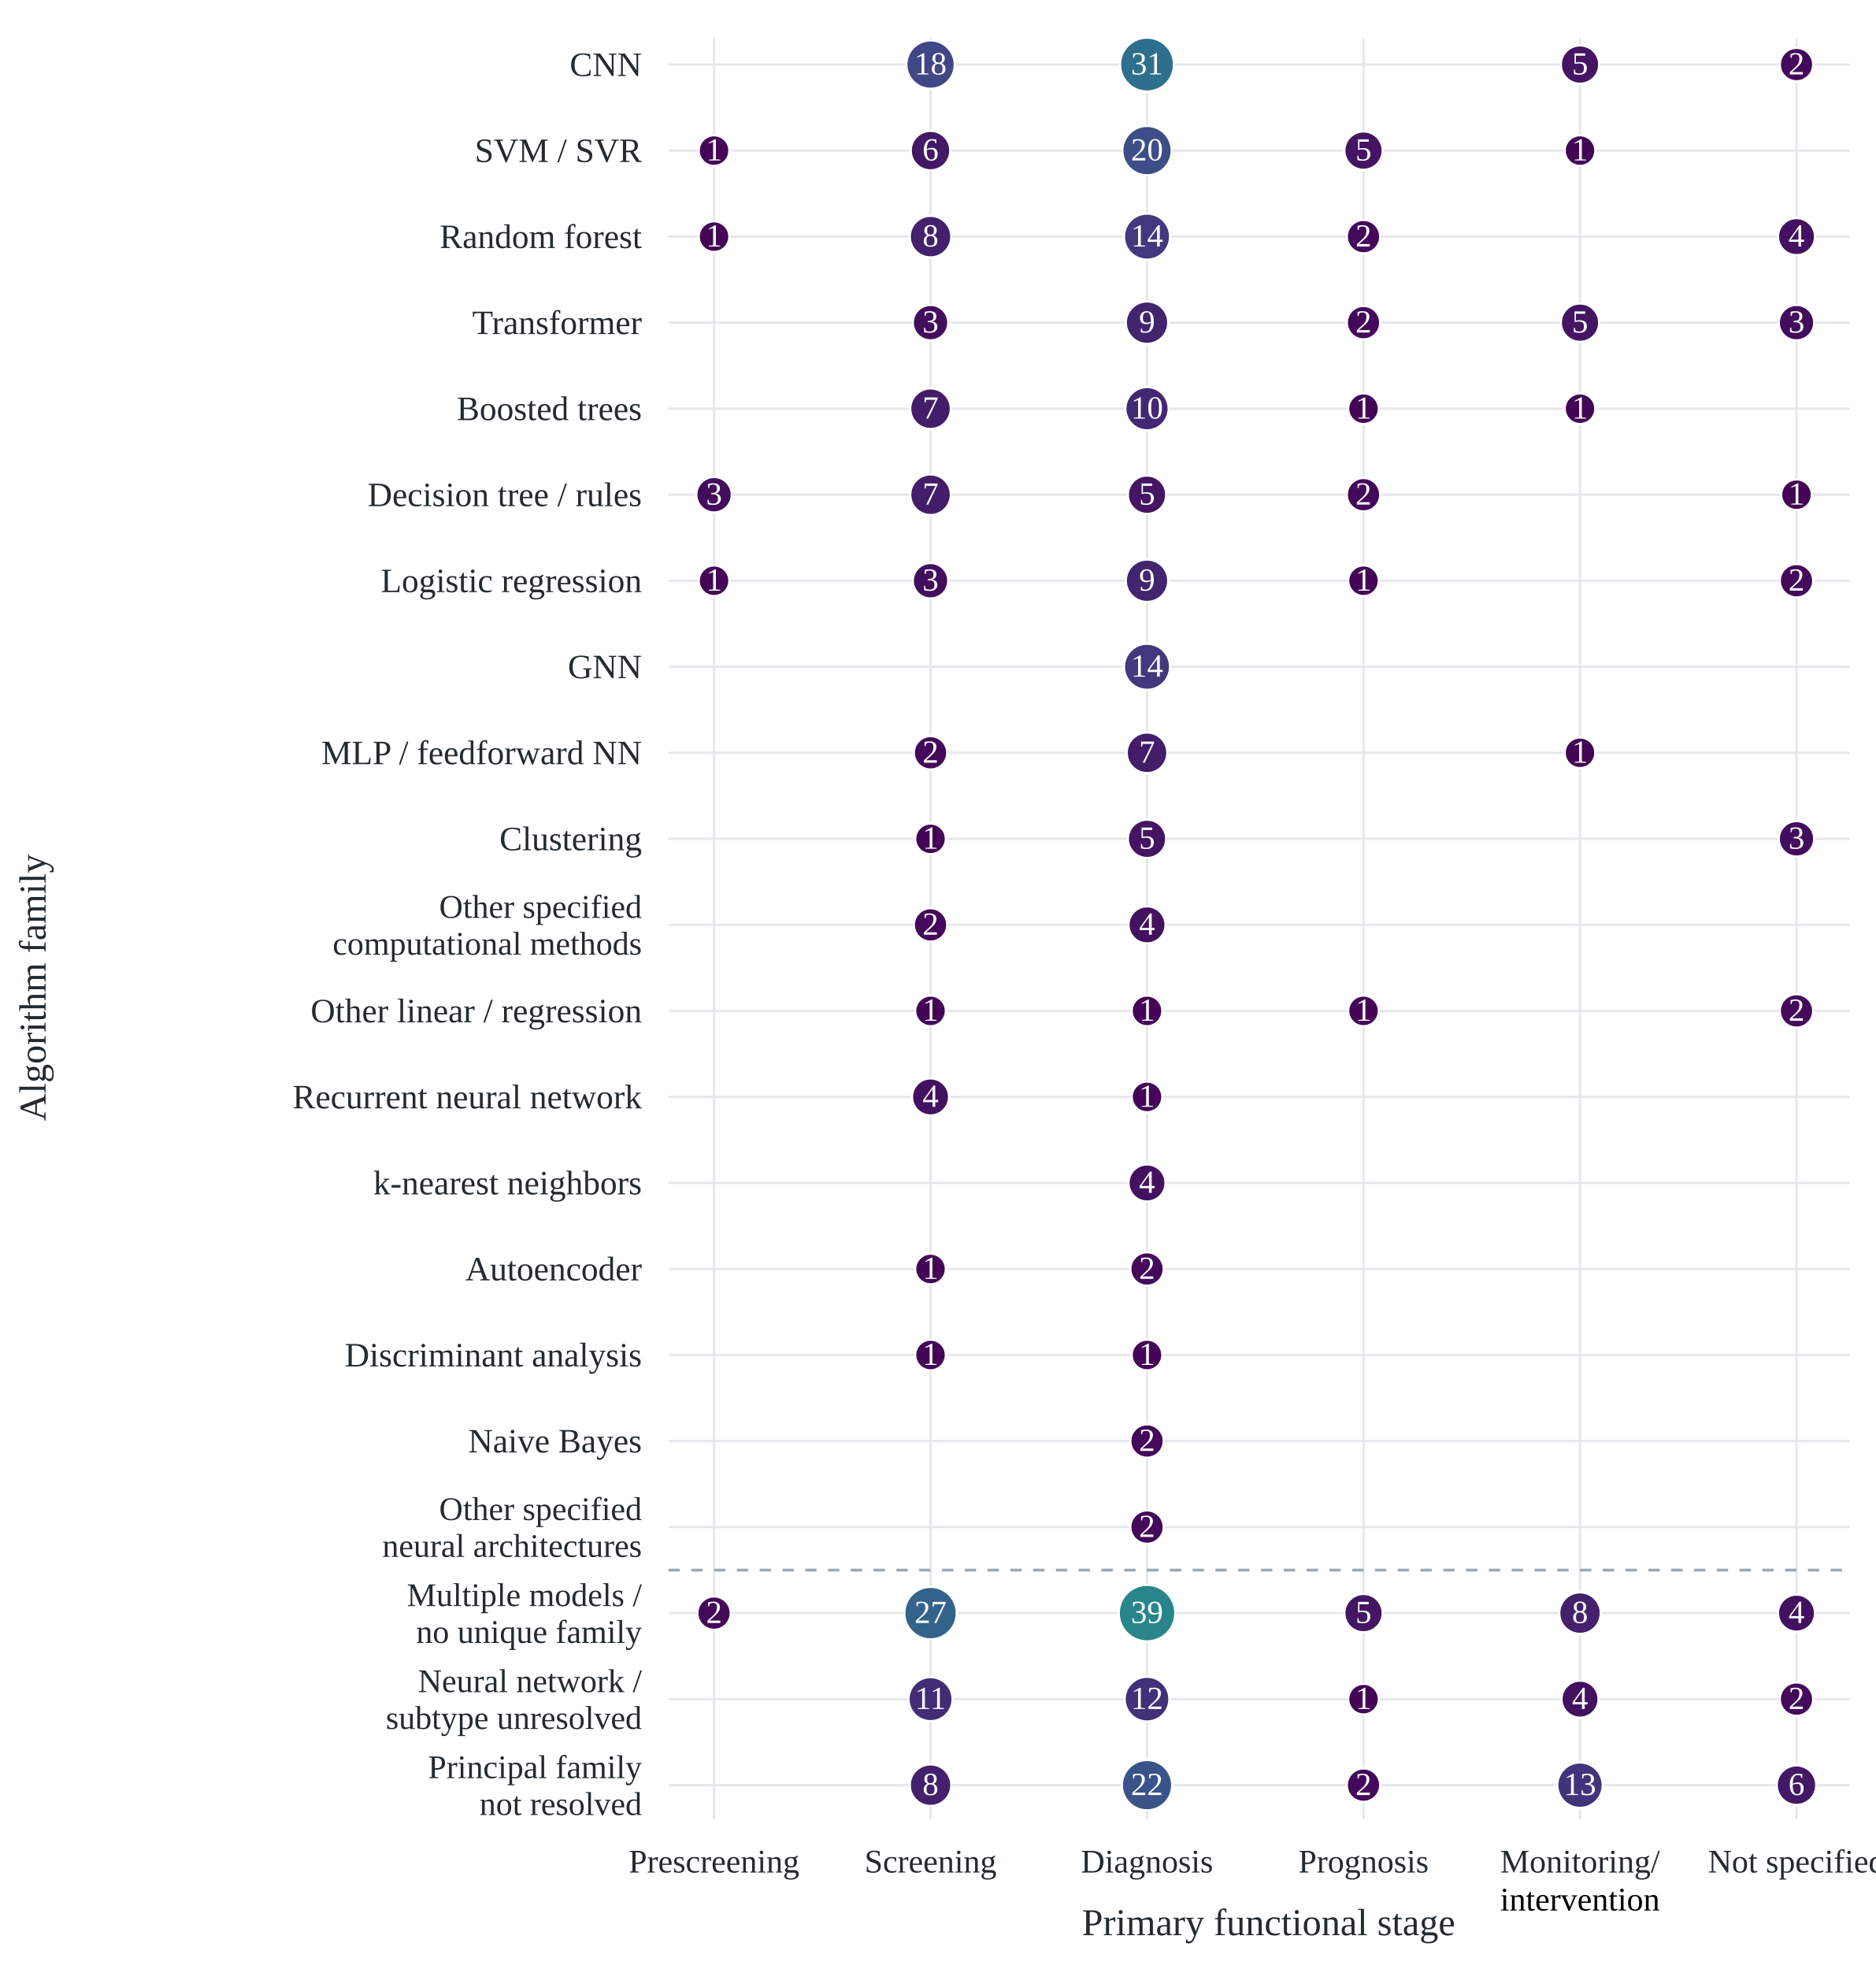
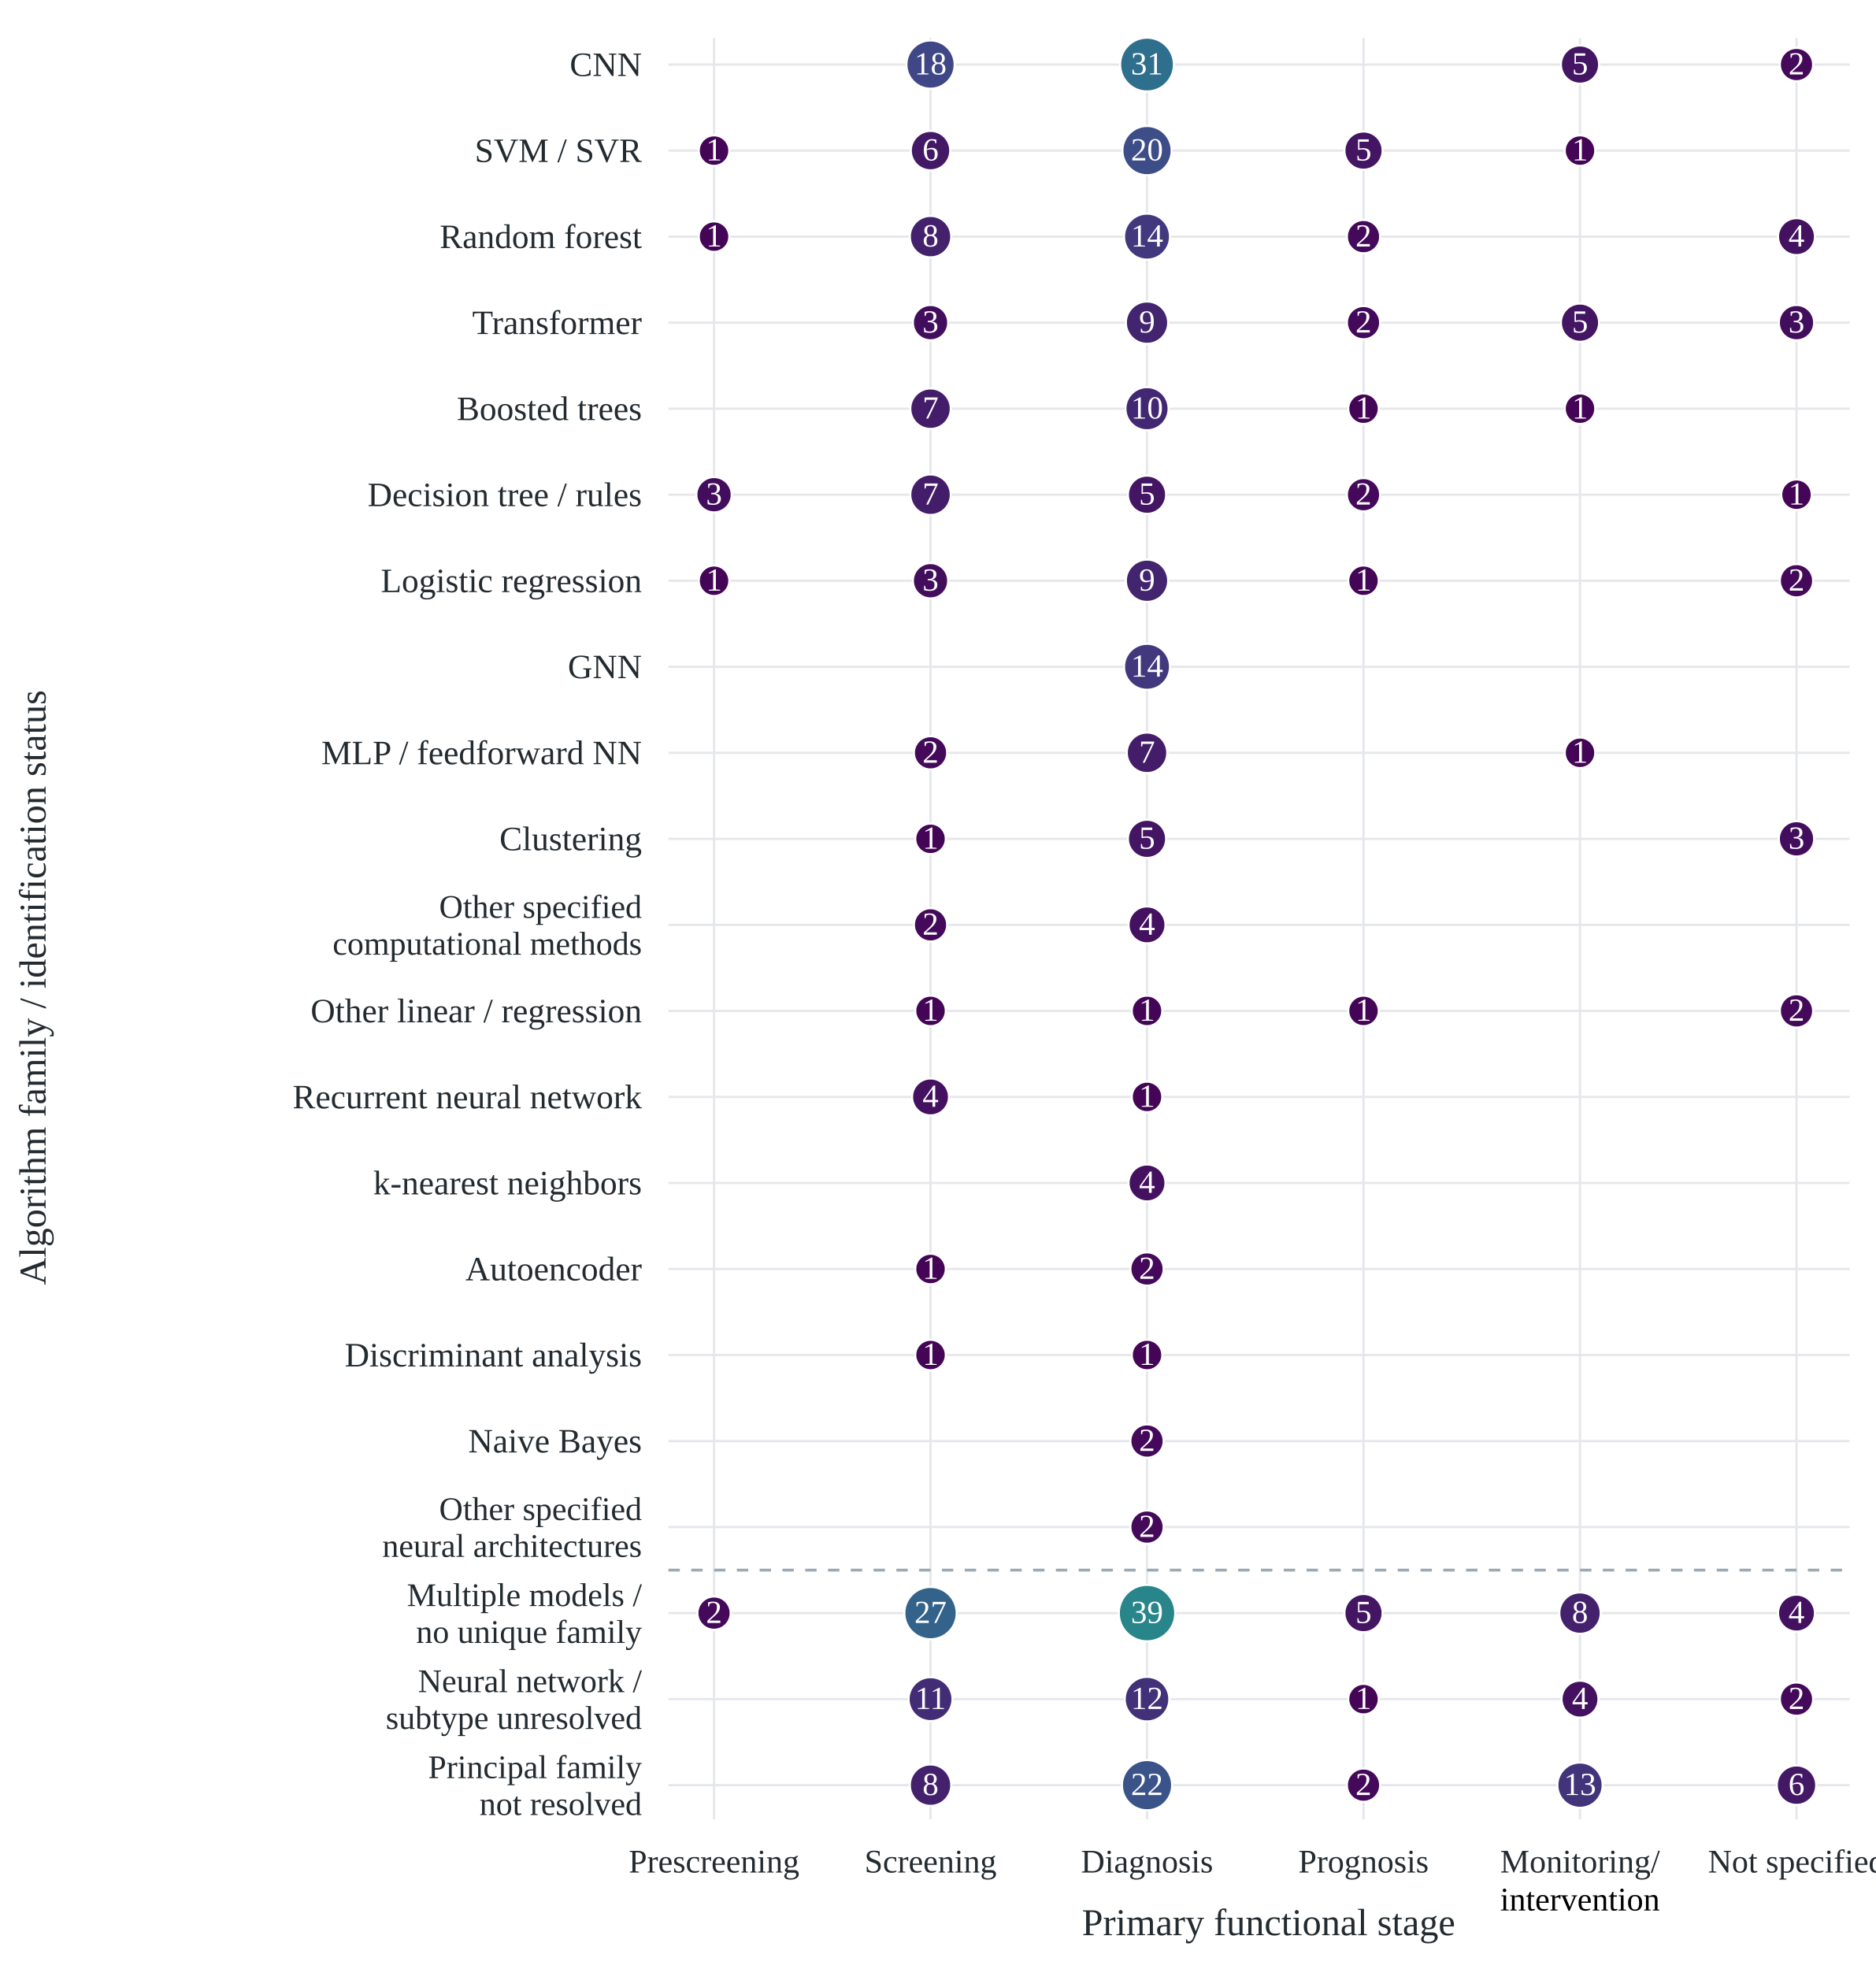
<svg xmlns="http://www.w3.org/2000/svg" width="493.92pt" height="518.4pt" viewBox="0 0 493.92 518.4">
  <rect x="0" y="0" width="493.92" height="518.4" fill="white" />
  <line x1="188" y1="10" x2="188" y2="479" stroke="#e5e7eb" stroke-width=".6" />
  <line x1="245" y1="10" x2="245" y2="479" stroke="#e5e7eb" stroke-width=".6" />
  <line x1="302" y1="10" x2="302" y2="479" stroke="#e5e7eb" stroke-width=".6" />
  <line x1="359" y1="10" x2="359" y2="479" stroke="#e5e7eb" stroke-width=".6" />
  <line x1="416" y1="10" x2="416" y2="479" stroke="#e5e7eb" stroke-width=".6" />
  <line x1="473" y1="10" x2="473" y2="479" stroke="#e5e7eb" stroke-width=".6" />
  <line x1="176" y1="17.00" x2="487" y2="17.00" stroke="#e5e7eb" stroke-width=".6" />
  <text x="169" y="20.00" fill="#232b30" font-size="9" font-family="Liberation Serif,Georgia,serif" text-anchor="end">CNN</text>
  <line x1="176" y1="39.65" x2="487" y2="39.65" stroke="#e5e7eb" stroke-width=".6" />
  <text x="169" y="42.65" fill="#232b30" font-size="9" font-family="Liberation Serif,Georgia,serif" text-anchor="end">SVM / SVR</text>
  <line x1="176" y1="62.30" x2="487" y2="62.30" stroke="#e5e7eb" stroke-width=".6" />
  <text x="169" y="65.30" fill="#232b30" font-size="9" font-family="Liberation Serif,Georgia,serif" text-anchor="end">Random forest</text>
  <line x1="176" y1="84.95" x2="487" y2="84.95" stroke="#e5e7eb" stroke-width=".6" />
  <text x="169" y="87.95" fill="#232b30" font-size="9" font-family="Liberation Serif,Georgia,serif" text-anchor="end">Transformer</text>
  <line x1="176" y1="107.60" x2="487" y2="107.60" stroke="#e5e7eb" stroke-width=".6" />
  <text x="169" y="110.60" fill="#232b30" font-size="9" font-family="Liberation Serif,Georgia,serif" text-anchor="end">Boosted trees</text>
  <line x1="176" y1="130.25" x2="487" y2="130.25" stroke="#e5e7eb" stroke-width=".6" />
  <text x="169" y="133.25" fill="#232b30" font-size="9" font-family="Liberation Serif,Georgia,serif" text-anchor="end">Decision tree / rules</text>
  <line x1="176" y1="152.90" x2="487" y2="152.90" stroke="#e5e7eb" stroke-width=".6" />
  <text x="169" y="155.90" fill="#232b30" font-size="9" font-family="Liberation Serif,Georgia,serif" text-anchor="end">Logistic regression</text>
  <line x1="176" y1="175.55" x2="487" y2="175.55" stroke="#e5e7eb" stroke-width=".6" />
  <text x="169" y="178.55" fill="#232b30" font-size="9" font-family="Liberation Serif,Georgia,serif" text-anchor="end">GNN</text>
  <line x1="176" y1="198.20" x2="487" y2="198.20" stroke="#e5e7eb" stroke-width=".6" />
  <text x="169" y="201.20" fill="#232b30" font-size="9" font-family="Liberation Serif,Georgia,serif" text-anchor="end">MLP / feedforward NN</text>
  <line x1="176" y1="220.85" x2="487" y2="220.85" stroke="#e5e7eb" stroke-width=".6" />
  <text x="169" y="223.85" fill="#232b30" font-size="9" font-family="Liberation Serif,Georgia,serif" text-anchor="end">Clustering</text>
  <line x1="176" y1="243.50" x2="487" y2="243.50" stroke="#e5e7eb" stroke-width=".6" />
  <text x="169" y="241.65" fill="#232b30" font-size="8.7" font-family="Liberation Serif,Georgia,serif" text-anchor="end">Other specified</text>
  <text x="169" y="251.35" fill="#232b30" font-size="8.7" font-family="Liberation Serif,Georgia,serif" text-anchor="end">computational methods</text>
  <line x1="176" y1="266.15" x2="487" y2="266.15" stroke="#e5e7eb" stroke-width=".6" />
  <text x="169" y="269.15" fill="#232b30" font-size="9" font-family="Liberation Serif,Georgia,serif" text-anchor="end">Other linear / regression</text>
  <line x1="176" y1="288.80" x2="487" y2="288.80" stroke="#e5e7eb" stroke-width=".6" />
  <text x="169" y="291.80" fill="#232b30" font-size="9" font-family="Liberation Serif,Georgia,serif" text-anchor="end">Recurrent neural network</text>
  <line x1="176" y1="311.45" x2="487" y2="311.45" stroke="#e5e7eb" stroke-width=".6" />
  <text x="169" y="314.45" fill="#232b30" font-size="9" font-family="Liberation Serif,Georgia,serif" text-anchor="end">k-nearest neighbors</text>
  <line x1="176" y1="334.10" x2="487" y2="334.10" stroke="#e5e7eb" stroke-width=".6" />
  <text x="169" y="337.10" fill="#232b30" font-size="9" font-family="Liberation Serif,Georgia,serif" text-anchor="end">Autoencoder</text>
  <line x1="176" y1="356.75" x2="487" y2="356.75" stroke="#e5e7eb" stroke-width=".6" />
  <text x="169" y="359.75" fill="#232b30" font-size="9" font-family="Liberation Serif,Georgia,serif" text-anchor="end">Discriminant analysis</text>
  <line x1="176" y1="379.40" x2="487" y2="379.40" stroke="#e5e7eb" stroke-width=".6" />
  <text x="169" y="382.40" fill="#232b30" font-size="9" font-family="Liberation Serif,Georgia,serif" text-anchor="end">Naive Bayes</text>
  <line x1="176" y1="402.05" x2="487" y2="402.05" stroke="#e5e7eb" stroke-width=".6" />
  <text x="169" y="400.20" fill="#232b30" font-size="8.7" font-family="Liberation Serif,Georgia,serif" text-anchor="end">Other specified</text>
  <text x="169" y="409.90" fill="#232b30" font-size="8.7" font-family="Liberation Serif,Georgia,serif" text-anchor="end">neural architectures</text>
  <line x1="176" y1="424.70" x2="487" y2="424.70" stroke="#e5e7eb" stroke-width=".6" />
  <text x="169" y="422.85" fill="#232b30" font-size="8.7" font-family="Liberation Serif,Georgia,serif" text-anchor="end">Multiple models /</text>
  <text x="169" y="432.55" fill="#232b30" font-size="8.7" font-family="Liberation Serif,Georgia,serif" text-anchor="end">no unique family</text>
  <line x1="176" y1="447.35" x2="487" y2="447.35" stroke="#e5e7eb" stroke-width=".6" />
  <text x="169" y="445.50" fill="#232b30" font-size="8.7" font-family="Liberation Serif,Georgia,serif" text-anchor="end">Neural network /</text>
  <text x="169" y="455.20" fill="#232b30" font-size="8.7" font-family="Liberation Serif,Georgia,serif" text-anchor="end">subtype unresolved</text>
  <line x1="176" y1="470.00" x2="487" y2="470.00" stroke="#e5e7eb" stroke-width=".6" />
  <text x="169" y="468.15" fill="#232b30" font-size="8.7" font-family="Liberation Serif,Georgia,serif" text-anchor="end">Principal family</text>
  <text x="169" y="477.85" fill="#232b30" font-size="8.7" font-family="Liberation Serif,Georgia,serif" text-anchor="end">not resolved</text>
  <line x1="176" y1="413.38" x2="487" y2="413.38" stroke="#9da9b3" stroke-width=".75" stroke-dasharray="3 3" />
  <circle cx="245" cy="17.00" r="6.35" fill="#404787" stroke="white" stroke-width=".55" />
  <text x="245" y="19.60" font-size="8.5" font-family="Liberation Serif,Georgia,serif" text-anchor="middle" fill="white">18</text>
  <circle cx="302" cy="17.00" r="7.08" fill="#2e6f8d" stroke="white" stroke-width=".55" />
  <text x="302" y="19.60" font-size="8.5" font-family="Liberation Serif,Georgia,serif" text-anchor="middle" fill="white">31</text>
  <circle cx="416" cy="17.00" r="5.03" fill="#431563" stroke="white" stroke-width=".55" />
  <text x="416" y="19.60" font-size="8.5" font-family="Liberation Serif,Georgia,serif" text-anchor="middle" fill="white">5</text>
  <circle cx="473" cy="17.00" r="4.38" fill="#44095a" stroke="white" stroke-width=".55" />
  <text x="473" y="19.60" font-size="8.5" font-family="Liberation Serif,Georgia,serif" text-anchor="middle" fill="white">2</text>
  <circle cx="188" cy="39.65" r="4.02" fill="#440557" stroke="white" stroke-width=".55" />
  <text x="188" y="42.25" font-size="8.5" font-family="Liberation Serif,Georgia,serif" text-anchor="middle" fill="white">1</text>
  <circle cx="245" cy="39.65" r="5.19" fill="#431966" stroke="white" stroke-width=".55" />
  <text x="245" y="42.25" font-size="8.5" font-family="Liberation Serif,Georgia,serif" text-anchor="middle" fill="white">6</text>
  <circle cx="302" cy="39.65" r="6.48" fill="#3d4d88" stroke="white" stroke-width=".55" />
  <text x="302" y="42.25" font-size="8.5" font-family="Liberation Serif,Georgia,serif" text-anchor="middle" fill="white">20</text>
  <circle cx="359" cy="39.65" r="5.03" fill="#431563" stroke="white" stroke-width=".55" />
  <text x="359" y="42.25" font-size="8.5" font-family="Liberation Serif,Georgia,serif" text-anchor="middle" fill="white">5</text>
  <circle cx="416" cy="39.65" r="4.02" fill="#440557" stroke="white" stroke-width=".55" />
  <text x="416" y="42.25" font-size="8.5" font-family="Liberation Serif,Georgia,serif" text-anchor="middle" fill="white">1</text>
  <circle cx="188" cy="62.30" r="4.02" fill="#440557" stroke="white" stroke-width=".55" />
  <text x="188" y="64.90" font-size="8.5" font-family="Liberation Serif,Georgia,serif" text-anchor="middle" fill="white">1</text>
  <circle cx="245" cy="62.30" r="5.45" fill="#43216c" stroke="white" stroke-width=".55" />
  <text x="245" y="64.90" font-size="8.5" font-family="Liberation Serif,Georgia,serif" text-anchor="middle" fill="white">8</text>
  <circle cx="302" cy="62.30" r="6.05" fill="#42387e" stroke="white" stroke-width=".55" />
  <text x="302" y="64.90" font-size="8.5" font-family="Liberation Serif,Georgia,serif" text-anchor="middle" fill="white">14</text>
  <circle cx="359" cy="62.30" r="4.38" fill="#44095a" stroke="white" stroke-width=".55" />
  <text x="359" y="64.90" font-size="8.5" font-family="Liberation Serif,Georgia,serif" text-anchor="middle" fill="white">2</text>
  <circle cx="473" cy="62.30" r="4.86" fill="#431160" stroke="white" stroke-width=".55" />
  <text x="473" y="64.90" font-size="8.5" font-family="Liberation Serif,Georgia,serif" text-anchor="middle" fill="white">4</text>
  <circle cx="245" cy="84.95" r="4.65" fill="#430d5d" stroke="white" stroke-width=".55" />
  <text x="245" y="87.55" font-size="8.5" font-family="Liberation Serif,Georgia,serif" text-anchor="middle" fill="white">3</text>
  <circle cx="302" cy="84.95" r="5.57" fill="#42246f" stroke="white" stroke-width=".55" />
  <text x="302" y="87.55" font-size="8.5" font-family="Liberation Serif,Georgia,serif" text-anchor="middle" fill="white">9</text>
  <circle cx="359" cy="84.95" r="4.38" fill="#44095a" stroke="white" stroke-width=".55" />
  <text x="359" y="87.55" font-size="8.5" font-family="Liberation Serif,Georgia,serif" text-anchor="middle" fill="white">2</text>
  <circle cx="416" cy="84.95" r="5.03" fill="#431563" stroke="white" stroke-width=".55" />
  <text x="416" y="87.55" font-size="8.5" font-family="Liberation Serif,Georgia,serif" text-anchor="middle" fill="white">5</text>
  <circle cx="473" cy="84.95" r="4.65" fill="#430d5d" stroke="white" stroke-width=".55" />
  <text x="473" y="87.55" font-size="8.5" font-family="Liberation Serif,Georgia,serif" text-anchor="middle" fill="white">3</text>
  <circle cx="245" cy="107.60" r="5.33" fill="#431d69" stroke="white" stroke-width=".55" />
  <text x="245" y="110.20" font-size="8.5" font-family="Liberation Serif,Georgia,serif" text-anchor="middle" fill="white">7</text>
  <circle cx="302" cy="107.60" r="5.68" fill="#422872" stroke="white" stroke-width=".55" />
  <text x="302" y="110.20" font-size="8.5" font-family="Liberation Serif,Georgia,serif" text-anchor="middle" fill="white">10</text>
  <circle cx="359" cy="107.60" r="4.02" fill="#440557" stroke="white" stroke-width=".55" />
  <text x="359" y="110.20" font-size="8.5" font-family="Liberation Serif,Georgia,serif" text-anchor="middle" fill="white">1</text>
  <circle cx="416" cy="107.60" r="4.02" fill="#440557" stroke="white" stroke-width=".55" />
  <text x="416" y="110.20" font-size="8.5" font-family="Liberation Serif,Georgia,serif" text-anchor="middle" fill="white">1</text>
  <circle cx="188" cy="130.25" r="4.65" fill="#430d5d" stroke="white" stroke-width=".55" />
  <text x="188" y="132.85" font-size="8.5" font-family="Liberation Serif,Georgia,serif" text-anchor="middle" fill="white">3</text>
  <circle cx="245" cy="130.25" r="5.33" fill="#431d69" stroke="white" stroke-width=".55" />
  <text x="245" y="132.85" font-size="8.5" font-family="Liberation Serif,Georgia,serif" text-anchor="middle" fill="white">7</text>
  <circle cx="302" cy="130.25" r="5.03" fill="#431563" stroke="white" stroke-width=".55" />
  <text x="302" y="132.85" font-size="8.5" font-family="Liberation Serif,Georgia,serif" text-anchor="middle" fill="white">5</text>
  <circle cx="359" cy="130.25" r="4.38" fill="#44095a" stroke="white" stroke-width=".55" />
  <text x="359" y="132.85" font-size="8.5" font-family="Liberation Serif,Georgia,serif" text-anchor="middle" fill="white">2</text>
  <circle cx="473" cy="130.25" r="4.02" fill="#440557" stroke="white" stroke-width=".55" />
  <text x="473" y="132.85" font-size="8.5" font-family="Liberation Serif,Georgia,serif" text-anchor="middle" fill="white">1</text>
  <circle cx="188" cy="152.90" r="4.02" fill="#440557" stroke="white" stroke-width=".55" />
  <text x="188" y="155.50" font-size="8.5" font-family="Liberation Serif,Georgia,serif" text-anchor="middle" fill="white">1</text>
  <circle cx="245" cy="152.90" r="4.65" fill="#430d5d" stroke="white" stroke-width=".55" />
  <text x="245" y="155.50" font-size="8.5" font-family="Liberation Serif,Georgia,serif" text-anchor="middle" fill="white">3</text>
  <circle cx="302" cy="152.90" r="5.57" fill="#42246f" stroke="white" stroke-width=".55" />
  <text x="302" y="155.50" font-size="8.5" font-family="Liberation Serif,Georgia,serif" text-anchor="middle" fill="white">9</text>
  <circle cx="359" cy="152.90" r="4.02" fill="#440557" stroke="white" stroke-width=".55" />
  <text x="359" y="155.50" font-size="8.5" font-family="Liberation Serif,Georgia,serif" text-anchor="middle" fill="white">1</text>
  <circle cx="473" cy="152.90" r="4.38" fill="#44095a" stroke="white" stroke-width=".55" />
  <text x="473" y="155.50" font-size="8.5" font-family="Liberation Serif,Georgia,serif" text-anchor="middle" fill="white">2</text>
  <circle cx="302" cy="175.55" r="6.05" fill="#42387e" stroke="white" stroke-width=".55" />
  <text x="302" y="178.15" font-size="8.5" font-family="Liberation Serif,Georgia,serif" text-anchor="middle" fill="white">14</text>
  <circle cx="245" cy="198.20" r="4.38" fill="#44095a" stroke="white" stroke-width=".55" />
  <text x="245" y="200.80" font-size="8.5" font-family="Liberation Serif,Georgia,serif" text-anchor="middle" fill="white">2</text>
  <circle cx="302" cy="198.20" r="5.33" fill="#431d69" stroke="white" stroke-width=".55" />
  <text x="302" y="200.80" font-size="8.5" font-family="Liberation Serif,Georgia,serif" text-anchor="middle" fill="white">7</text>
  <circle cx="416" cy="198.20" r="4.02" fill="#440557" stroke="white" stroke-width=".55" />
  <text x="416" y="200.80" font-size="8.5" font-family="Liberation Serif,Georgia,serif" text-anchor="middle" fill="white">1</text>
  <circle cx="245" cy="220.85" r="4.02" fill="#440557" stroke="white" stroke-width=".55" />
  <text x="245" y="223.45" font-size="8.5" font-family="Liberation Serif,Georgia,serif" text-anchor="middle" fill="white">1</text>
  <circle cx="302" cy="220.85" r="5.03" fill="#431563" stroke="white" stroke-width=".55" />
  <text x="302" y="223.45" font-size="8.5" font-family="Liberation Serif,Georgia,serif" text-anchor="middle" fill="white">5</text>
  <circle cx="473" cy="220.85" r="4.65" fill="#430d5d" stroke="white" stroke-width=".55" />
  <text x="473" y="223.45" font-size="8.5" font-family="Liberation Serif,Georgia,serif" text-anchor="middle" fill="white">3</text>
  <circle cx="245" cy="243.50" r="4.38" fill="#44095a" stroke="white" stroke-width=".55" />
  <text x="245" y="246.10" font-size="8.5" font-family="Liberation Serif,Georgia,serif" text-anchor="middle" fill="white">2</text>
  <circle cx="302" cy="243.50" r="4.86" fill="#431160" stroke="white" stroke-width=".55" />
  <text x="302" y="246.10" font-size="8.5" font-family="Liberation Serif,Georgia,serif" text-anchor="middle" fill="white">4</text>
  <circle cx="245" cy="266.15" r="4.02" fill="#440557" stroke="white" stroke-width=".55" />
  <text x="245" y="268.75" font-size="8.5" font-family="Liberation Serif,Georgia,serif" text-anchor="middle" fill="white">1</text>
  <circle cx="302" cy="266.15" r="4.02" fill="#440557" stroke="white" stroke-width=".55" />
  <text x="302" y="268.75" font-size="8.5" font-family="Liberation Serif,Georgia,serif" text-anchor="middle" fill="white">1</text>
  <circle cx="359" cy="266.15" r="4.02" fill="#440557" stroke="white" stroke-width=".55" />
  <text x="359" y="268.75" font-size="8.5" font-family="Liberation Serif,Georgia,serif" text-anchor="middle" fill="white">1</text>
  <circle cx="473" cy="266.15" r="4.38" fill="#44095a" stroke="white" stroke-width=".55" />
  <text x="473" y="268.75" font-size="8.5" font-family="Liberation Serif,Georgia,serif" text-anchor="middle" fill="white">2</text>
  <circle cx="245" cy="288.80" r="4.86" fill="#431160" stroke="white" stroke-width=".55" />
  <text x="245" y="291.40" font-size="8.5" font-family="Liberation Serif,Georgia,serif" text-anchor="middle" fill="white">4</text>
  <circle cx="302" cy="288.80" r="4.02" fill="#440557" stroke="white" stroke-width=".55" />
  <text x="302" y="291.40" font-size="8.5" font-family="Liberation Serif,Georgia,serif" text-anchor="middle" fill="white">1</text>
  <circle cx="302" cy="311.45" r="4.86" fill="#431160" stroke="white" stroke-width=".55" />
  <text x="302" y="314.05" font-size="8.5" font-family="Liberation Serif,Georgia,serif" text-anchor="middle" fill="white">4</text>
  <circle cx="245" cy="334.10" r="4.02" fill="#440557" stroke="white" stroke-width=".55" />
  <text x="245" y="336.70" font-size="8.5" font-family="Liberation Serif,Georgia,serif" text-anchor="middle" fill="white">1</text>
  <circle cx="302" cy="334.10" r="4.38" fill="#44095a" stroke="white" stroke-width=".55" />
  <text x="302" y="336.70" font-size="8.5" font-family="Liberation Serif,Georgia,serif" text-anchor="middle" fill="white">2</text>
  <circle cx="245" cy="356.75" r="4.02" fill="#440557" stroke="white" stroke-width=".55" />
  <text x="245" y="359.35" font-size="8.5" font-family="Liberation Serif,Georgia,serif" text-anchor="middle" fill="white">1</text>
  <circle cx="302" cy="356.75" r="4.02" fill="#440557" stroke="white" stroke-width=".55" />
  <text x="302" y="359.35" font-size="8.5" font-family="Liberation Serif,Georgia,serif" text-anchor="middle" fill="white">1</text>
  <circle cx="302" cy="379.40" r="4.38" fill="#44095a" stroke="white" stroke-width=".55" />
  <text x="302" y="382.00" font-size="8.5" font-family="Liberation Serif,Georgia,serif" text-anchor="middle" fill="white">2</text>
  <circle cx="302" cy="402.05" r="4.38" fill="#44095a" stroke="white" stroke-width=".55" />
  <text x="302" y="404.65" font-size="8.5" font-family="Liberation Serif,Georgia,serif" text-anchor="middle" fill="white">2</text>
  <circle cx="188" cy="424.70" r="4.38" fill="#44095a" stroke="white" stroke-width=".55" />
  <text x="188" y="427.30" font-size="8.5" font-family="Liberation Serif,Georgia,serif" text-anchor="middle" fill="white">2</text>
  <circle cx="245" cy="424.70" r="6.89" fill="#33638b" stroke="white" stroke-width=".55" />
  <text x="245" y="427.30" font-size="8.5" font-family="Liberation Serif,Georgia,serif" text-anchor="middle" fill="white">27</text>
  <circle cx="302" cy="424.70" r="7.43" fill="#28868b" stroke="white" stroke-width=".55" />
  <text x="302" y="427.30" font-size="8.5" font-family="Liberation Serif,Georgia,serif" text-anchor="middle" fill="white">39</text>
  <circle cx="359" cy="424.70" r="5.03" fill="#431563" stroke="white" stroke-width=".55" />
  <text x="359" y="427.30" font-size="8.5" font-family="Liberation Serif,Georgia,serif" text-anchor="middle" fill="white">5</text>
  <circle cx="416" cy="424.70" r="5.45" fill="#43216c" stroke="white" stroke-width=".55" />
  <text x="416" y="427.30" font-size="8.5" font-family="Liberation Serif,Georgia,serif" text-anchor="middle" fill="white">8</text>
  <circle cx="473" cy="424.70" r="4.86" fill="#431160" stroke="white" stroke-width=".55" />
  <text x="473" y="427.30" font-size="8.5" font-family="Liberation Serif,Georgia,serif" text-anchor="middle" fill="white">4</text>
  <circle cx="245" cy="447.35" r="5.78" fill="#422c75" stroke="white" stroke-width=".55" />
  <text x="245" y="449.95" font-size="8.5" font-family="Liberation Serif,Georgia,serif" text-anchor="middle" fill="white">11</text>
  <circle cx="302" cy="447.35" r="5.87" fill="#423078" stroke="white" stroke-width=".55" />
  <text x="302" y="449.95" font-size="8.5" font-family="Liberation Serif,Georgia,serif" text-anchor="middle" fill="white">12</text>
  <circle cx="359" cy="447.35" r="4.02" fill="#440557" stroke="white" stroke-width=".55" />
  <text x="359" y="449.95" font-size="8.5" font-family="Liberation Serif,Georgia,serif" text-anchor="middle" fill="white">1</text>
  <circle cx="416" cy="447.35" r="4.86" fill="#431160" stroke="white" stroke-width=".55" />
  <text x="416" y="449.95" font-size="8.5" font-family="Liberation Serif,Georgia,serif" text-anchor="middle" fill="white">4</text>
  <circle cx="473" cy="447.35" r="4.38" fill="#44095a" stroke="white" stroke-width=".55" />
  <text x="473" y="449.95" font-size="8.5" font-family="Liberation Serif,Georgia,serif" text-anchor="middle" fill="white">2</text>
  <circle cx="245" cy="470.00" r="5.45" fill="#43216c" stroke="white" stroke-width=".55" />
  <text x="245" y="472.60" font-size="8.5" font-family="Liberation Serif,Georgia,serif" text-anchor="middle" fill="white">8</text>
  <circle cx="302" cy="470.00" r="6.61" fill="#3a5389" stroke="white" stroke-width=".55" />
  <text x="302" y="472.60" font-size="8.5" font-family="Liberation Serif,Georgia,serif" text-anchor="middle" fill="white">22</text>
  <circle cx="359" cy="470.00" r="4.38" fill="#44095a" stroke="white" stroke-width=".55" />
  <text x="359" y="472.60" font-size="8.5" font-family="Liberation Serif,Georgia,serif" text-anchor="middle" fill="white">2</text>
  <circle cx="416" cy="470.00" r="5.96" fill="#42347b" stroke="white" stroke-width=".55" />
  <text x="416" y="472.60" font-size="8.5" font-family="Liberation Serif,Georgia,serif" text-anchor="middle" fill="white">13</text>
  <circle cx="473" cy="470.00" r="5.19" fill="#431966" stroke="white" stroke-width=".55" />
  <text x="473" y="472.60" font-size="8.5" font-family="Liberation Serif,Georgia,serif" text-anchor="middle" fill="white">6</text>
  <text x="188" y="493" text-anchor="middle" fill="#232b30" font-size="8.7" font-family="Liberation Serif,Georgia,serif">Prescreening</text>
  <text x="245" y="493" text-anchor="middle" fill="#232b30" font-size="8.7" font-family="Liberation Serif,Georgia,serif">Screening</text>
  <text x="302" y="493" text-anchor="middle" fill="#232b30" font-size="8.7" font-family="Liberation Serif,Georgia,serif">Diagnosis</text>
  <text x="359" y="493" text-anchor="middle" fill="#232b30" font-size="8.7" font-family="Liberation Serif,Georgia,serif">Prognosis</text>
  <text x="416" y="493" text-anchor="middle" fill="#232b30" font-size="8.7" font-family="Liberation Serif,Georgia,serif">Monitoring/</text>
  <text x="416" y="503" text-anchor="middle" font-size="8.7" font-family="Liberation Serif,Georgia,serif">intervention</text>
  <text x="473" y="493" text-anchor="middle" fill="#232b30" font-size="8.7" font-family="Liberation Serif,Georgia,serif">Not specified</text>
  <text x="334" y="509.5" font-size="10" font-family="Liberation Serif,Georgia,serif" fill="#232b30" text-anchor="middle">Primary functional stage</text>
-   <text transform="translate(12,260) rotate(-90)" font-size="10" font-family="Liberation Serif,Georgia,serif" fill="#232b30" text-anchor="middle">Algorithm family</text>
+   <text transform="translate(12,260) rotate(-90)" font-size="10" font-family="Liberation Serif,Georgia,serif" fill="#232b30" text-anchor="middle">Algorithm family / identification status</text>
</svg>
